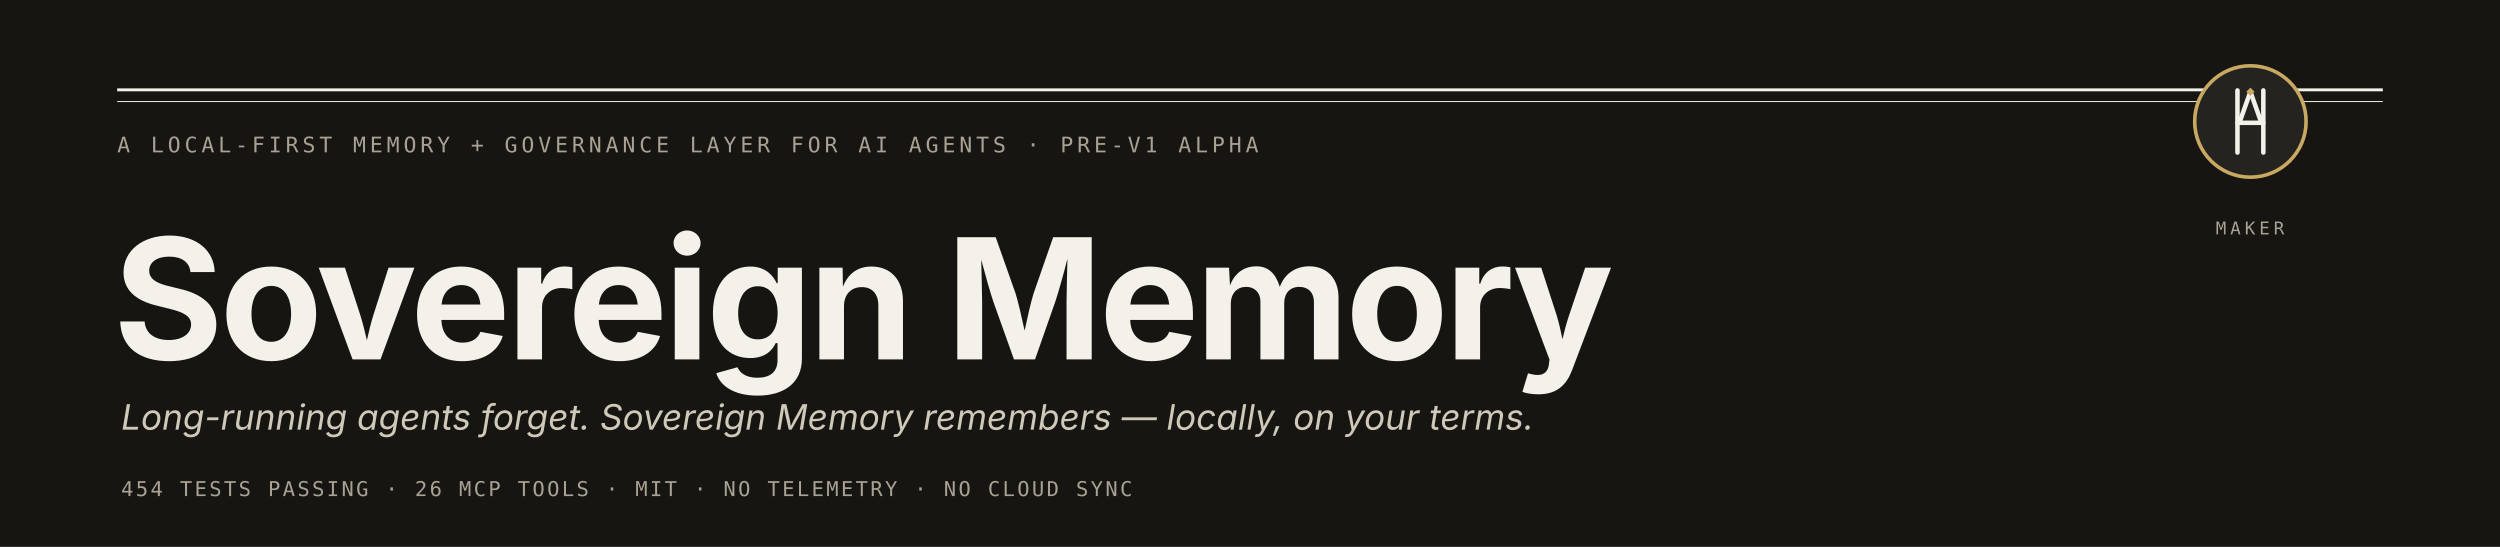
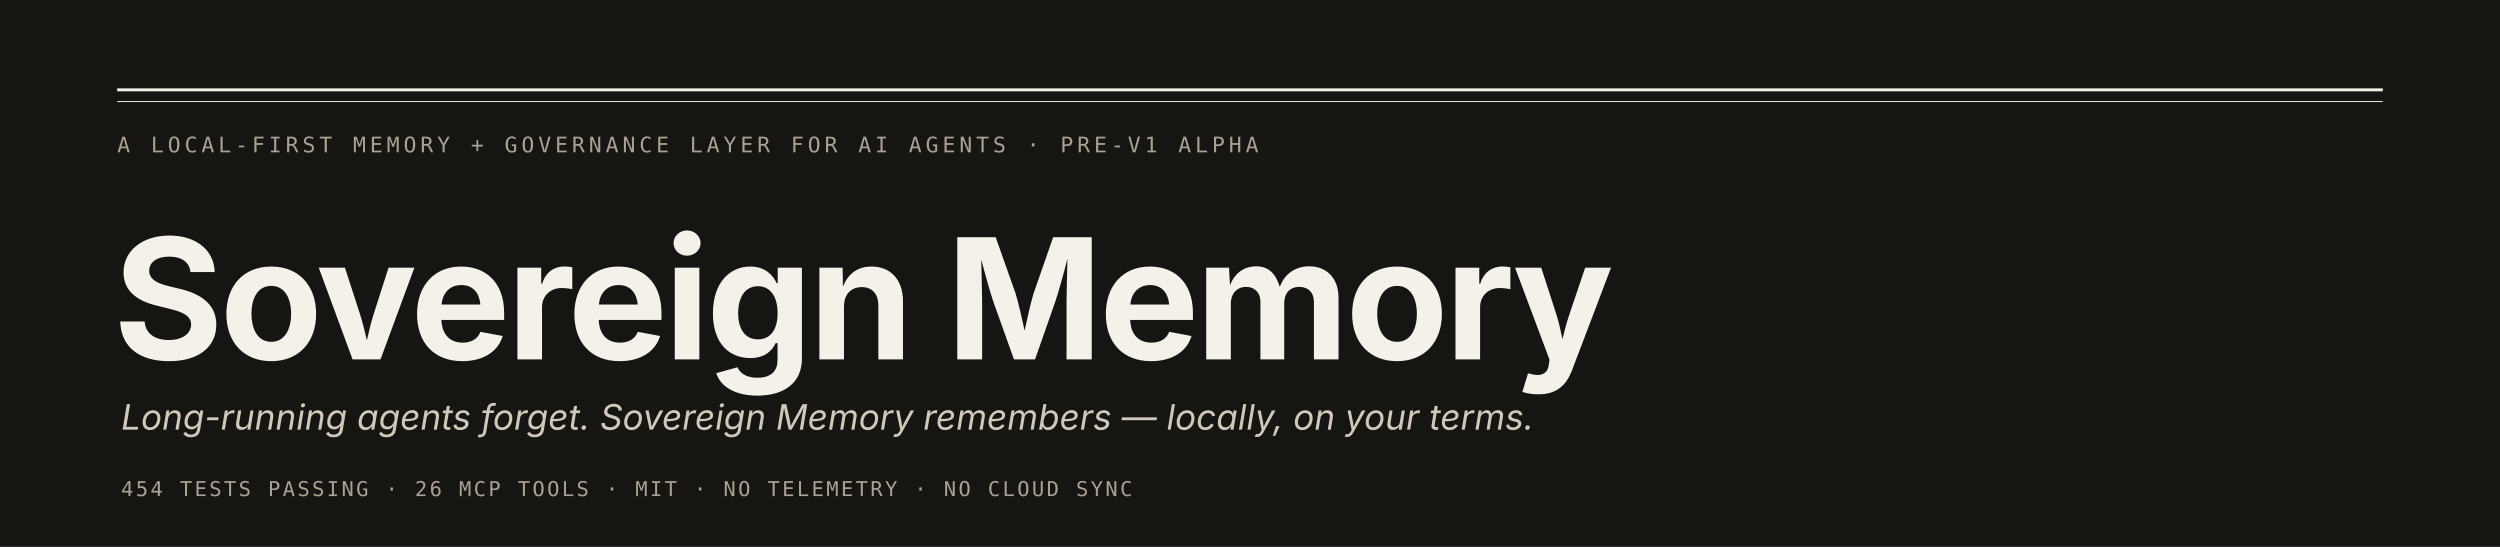
<svg xmlns="http://www.w3.org/2000/svg" width="1280" height="280" viewBox="0 0 1280 280" role="img" aria-label="Sovereign Memory — local-first memory and governance layer for AI agents">
  <rect width="1280" height="280" fill="#161512" />
  <line x1="60" y1="46" x2="1220" y2="46" stroke="#F4F1EA" stroke-width="1.5" />
  <line x1="60" y1="52" x2="1220" y2="52" stroke="#F4F1EA" stroke-width="0.5" />
  <text x="60" y="78" font-family="'IBM Plex Mono', ui-monospace, Menlo, monospace" font-size="11" letter-spacing="2" fill="#a8a294">A LOCAL-FIRST MEMORY + GOVERNANCE LAYER FOR AI AGENTS · PRE-V1 ALPHA</text>
  <text x="58" y="184" font-family="'Inter', system-ui, -apple-system, 'Segoe UI', sans-serif" font-weight="720" font-size="86" fill="#F4F1EA" letter-spacing="-1.8">Sovereign Memory</text>
  <text x="62" y="220" font-family="'Inter', system-ui, -apple-system, 'Segoe UI', sans-serif" font-size="18" font-style="italic" fill="#cfc9ba">Long-running agents forget. Sovereign Memory remembers — locally, on your terms.</text>
  <text x="62" y="254" font-family="'IBM Plex Mono', ui-monospace, Menlo, monospace" font-size="10.5" letter-spacing="1.2" fill="#a8a294">454 TESTS PASSING  ·  26 MCP TOOLS  ·  MIT  ·  NO TELEMETRY  ·  NO CLOUD SYNC</text>
-   <g transform="translate(1120 30) scale(0.46)">
-     <circle cx="70" cy="70" r="62" fill="#242320" stroke="#C9A961" stroke-width="4" />
-     <g transform="translate(70 70) scale(0.72) translate(-60 -70)">
-       <g fill="none" stroke="#F4F1EA" stroke-width="7" stroke-linecap="round" stroke-linejoin="round">
-         <path d="M40 22 V118" />
-         <path d="M80 22 V118" />
-         <path d="M60 24 L43 72" />
-         <path d="M60 24 L77 72" />
-         <path d="M40 72 H80" />
-       </g>
-       <rect x="55.5" y="19.5" width="9" height="9" transform="rotate(45 60 24)" fill="#C9A961" />
-     </g>
-   </g>
-   <text x="1152" y="120" text-anchor="middle" font-family="IBM Plex Mono, ui-monospace, monospace" font-size="9" letter-spacing="2" fill="#a8a294">MAKER</text>
</svg>
